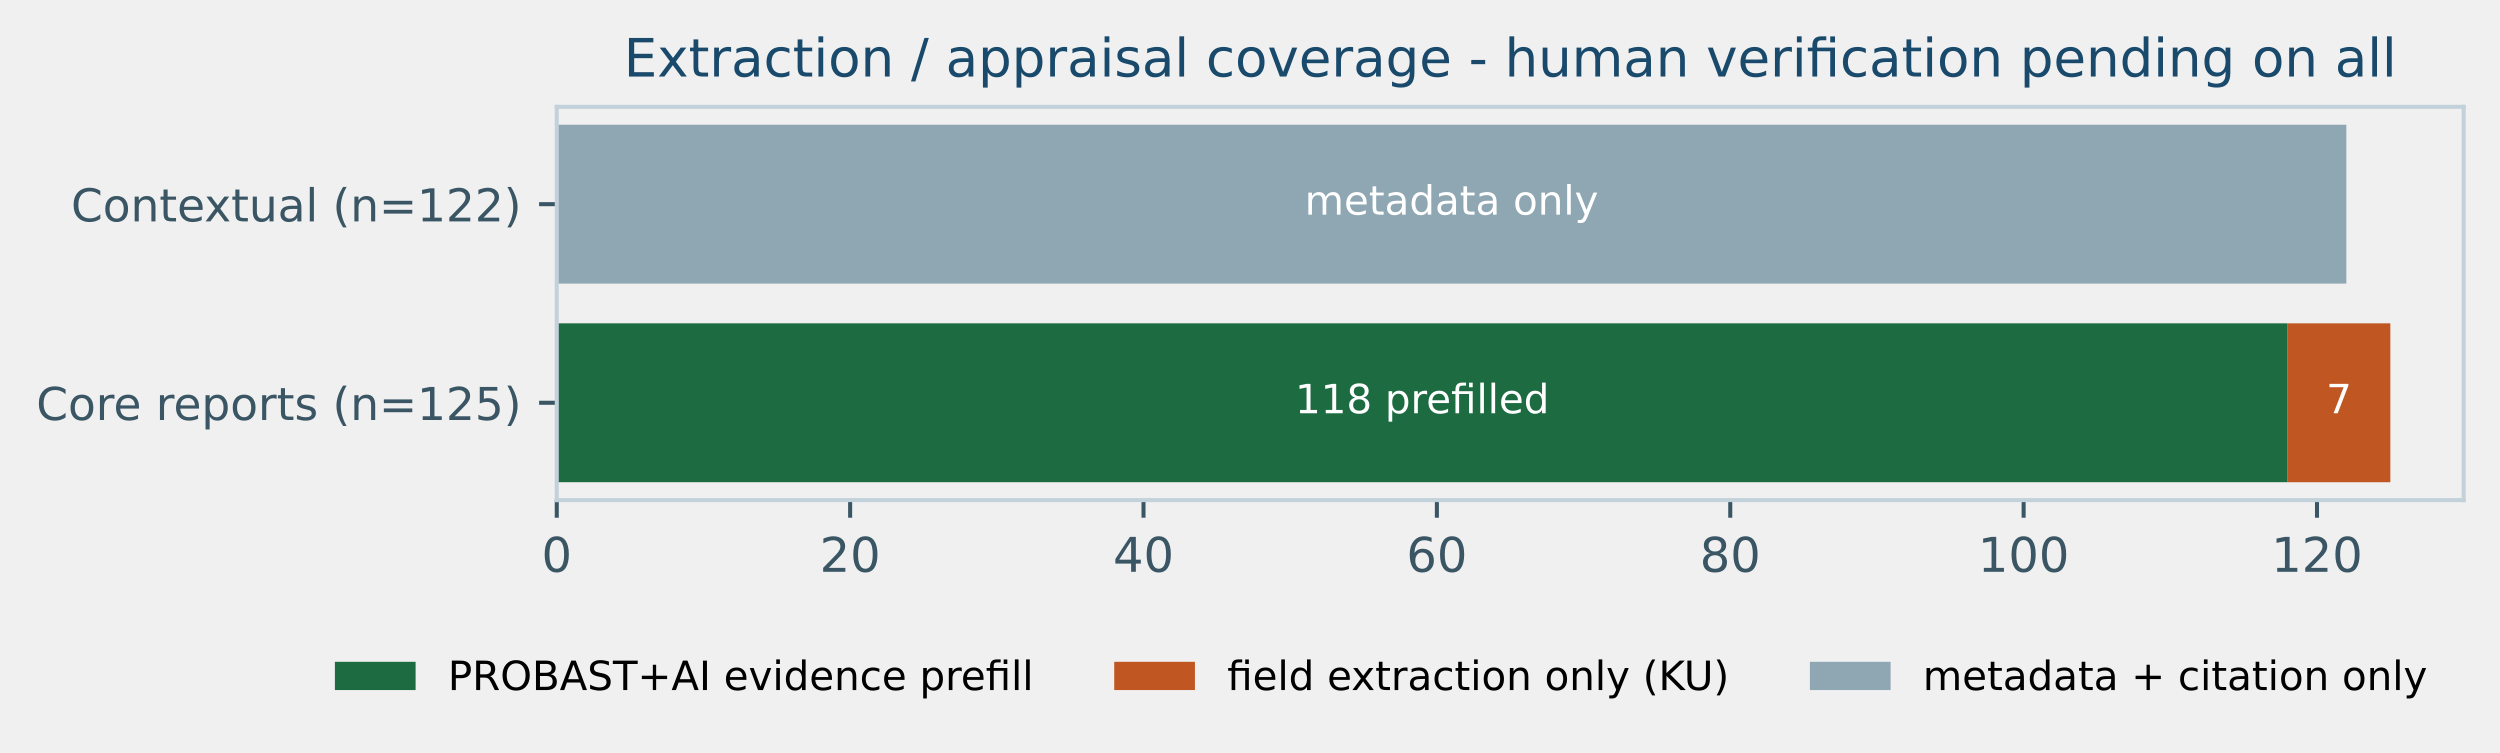
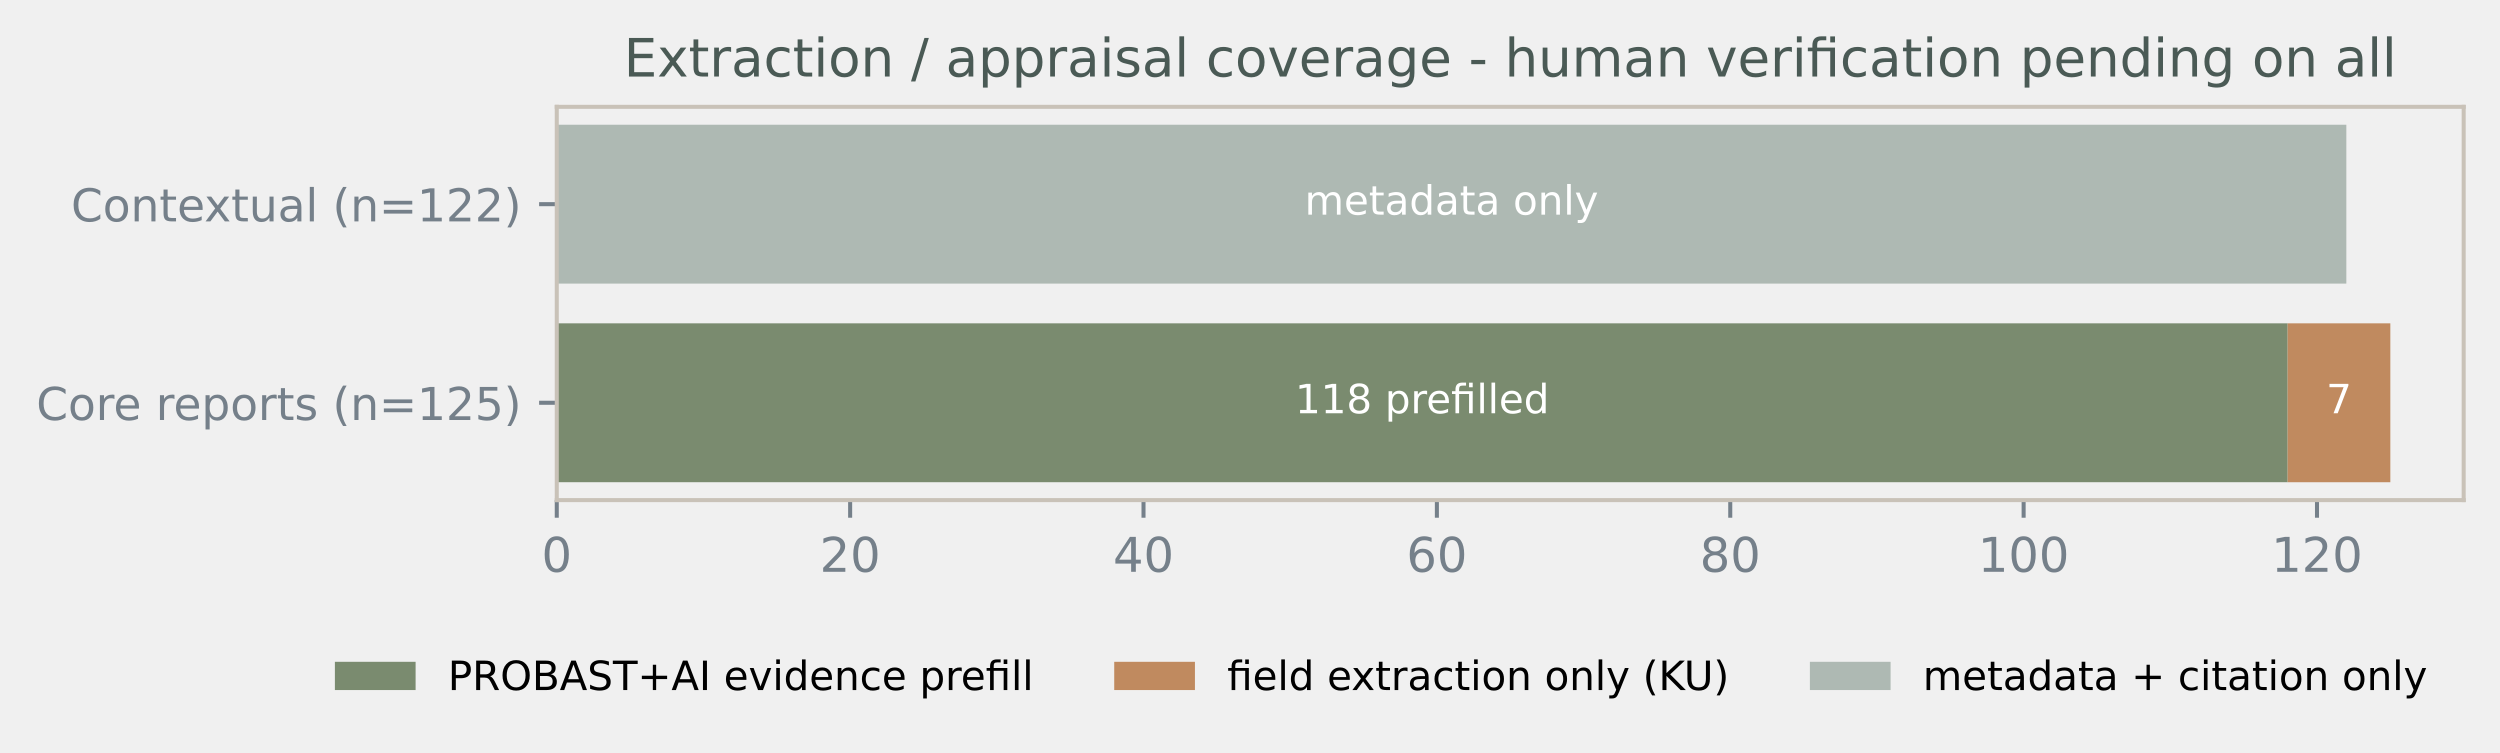
<svg xmlns="http://www.w3.org/2000/svg" xmlns:xlink="http://www.w3.org/1999/xlink" width="495.607pt" height="149.12pt" viewBox="0 0 495.607 149.12" version="1.1">
  <defs>
    <style type="text/css">*{stroke-linejoin: round; stroke-linecap: butt}</style>
  </defs>
  <g id="figure_1">
    <g id="patch_1">
      <path d="M 0 149.12  L 495.607 149.12  L 495.607 0  L 0 0  L 0 149.12  z " style="fill: none" />
    </g>
    <g id="axes_1">
      <g id="patch_2">
        <path d="M 110.375 99.142  L 488.407 99.142  L 488.407 21.178  L 110.375 21.178  L 110.375 99.142  z " style="fill: none" />
      </g>
      <g id="patch_3">
-         <path d="M 110.375 95.598  L 453.512 95.598  L 453.512 64.098  L 110.375 64.098  z " clip-path="url(#p3f01888a9a)" style="fill: #1d6b41" />
+         <path d="M 110.375 95.598  L 453.512 95.598  L 453.512 64.098  L 110.375 64.098  z " clip-path="url(#p8455102228)" style="fill: #7a8b6f" />
      </g>
      <g id="patch_4">
-         <path d="M 453.512 95.598  L 473.867 95.598  L 473.867 64.098  L 453.512 64.098  z " clip-path="url(#p3f01888a9a)" style="fill: #c05621" />
+         <path d="M 453.512 95.598  L 473.867 95.598  L 473.867 64.098  L 453.512 64.098  z " clip-path="url(#p8455102228)" style="fill: #c08a5f" />
      </g>
      <g id="patch_5">
-         <path d="M 110.375 56.222  L 465.144 56.222  L 465.144 24.722  L 110.375 24.722  z " clip-path="url(#p3f01888a9a)" style="fill: #8fa6b3" />
+         <path d="M 110.375 56.222  L 465.144 56.222  L 465.144 24.722  L 110.375 24.722  z " clip-path="url(#p8455102228)" style="fill: #aeb9b3" />
      </g>
      <g id="matplotlib.axis_1">
        <g id="xtick_1">
          <g id="line2d_1">
            <defs>
-               <path id="m78c0537cc0" d="M 0 0  L 0 3.5  " style="stroke: #3a5563; stroke-width: 0.8" />
+               <path id="mcadddfa6a6" d="M 0 0  L 0 3.5  " style="stroke: #75808a; stroke-width: 0.8" />
            </defs>
            <g>
-               <use xlink:href="#m78c0537cc0" x="110.375" y="99.142" style="fill: #3a5563; stroke: #3a5563; stroke-width: 0.8" />
+               <use xlink:href="#mcadddfa6a6" x="110.375" y="99.142" style="fill: #75808a; stroke: #75808a; stroke-width: 0.8" />
            </g>
          </g>
          <g id="text_1">
-             <g style="fill: #3a5563" transform="translate(107.3527 113.3594) scale(0.095 -0.095)">
+             <g style="fill: #75808a" transform="translate(107.3527 113.3594) scale(0.095 -0.095)">
              <defs>
                <path id="DejaVuSans-13" d="M 2034 4250  Q 1547 4250 1301 3770  Q 1056 3291 1056 2328  Q 1056 1369 1301 889  Q 1547 409 2034 409  Q 2525 409 2770 889  Q 3016 1369 3016 2328  Q 3016 3291 2770 3770  Q 2525 4250 2034 4250  z M 2034 4750  Q 2819 4750 3233 4129  Q 3647 3509 3647 2328  Q 3647 1150 3233 529  Q 2819 -91 2034 -91  Q 1250 -91 836 529  Q 422 1150 422 2328  Q 422 3509 836 4129  Q 1250 4750 2034 4750  z " transform="scale(0.015625)" />
              </defs>
              <use xlink:href="#DejaVuSans-13" />
            </g>
          </g>
        </g>
        <g id="xtick_2">
          <g id="line2d_2">
            <g>
-               <use xlink:href="#m78c0537cc0" x="168.534" y="99.142" style="fill: #3a5563; stroke: #3a5563; stroke-width: 0.8" />
+               <use xlink:href="#mcadddfa6a6" x="168.534" y="99.142" style="fill: #75808a; stroke: #75808a; stroke-width: 0.8" />
            </g>
          </g>
          <g id="text_2">
-             <g style="fill: #3a5563" transform="translate(162.4893 113.3594) scale(0.095 -0.095)">
+             <g style="fill: #75808a" transform="translate(162.4893 113.3594) scale(0.095 -0.095)">
              <defs>
                <path id="DejaVuSans-15" d="M 1228 531  L 3431 531  L 3431 0  L 469 0  L 469 531  Q 828 903 1448 1529  Q 2069 2156 2228 2338  Q 2531 2678 2651 2914  Q 2772 3150 2772 3378  Q 2772 3750 2511 3984  Q 2250 4219 1831 4219  Q 1534 4219 1204 4116  Q 875 4013 500 3803  L 500 4441  Q 881 4594 1212 4672  Q 1544 4750 1819 4750  Q 2544 4750 2975 4387  Q 3406 4025 3406 3419  Q 3406 3131 3298 2873  Q 3191 2616 2906 2266  Q 2828 2175 2409 1742  Q 1991 1309 1228 531  z " transform="scale(0.015625)" />
              </defs>
              <use xlink:href="#DejaVuSans-15" />
              <use xlink:href="#DejaVuSans-13" transform="translate(63.625 0)" />
            </g>
          </g>
        </g>
        <g id="xtick_3">
          <g id="line2d_3">
            <g>
-               <use xlink:href="#m78c0537cc0" x="226.692" y="99.142" style="fill: #3a5563; stroke: #3a5563; stroke-width: 0.8" />
+               <use xlink:href="#mcadddfa6a6" x="226.692" y="99.142" style="fill: #75808a; stroke: #75808a; stroke-width: 0.8" />
            </g>
          </g>
          <g id="text_3">
-             <g style="fill: #3a5563" transform="translate(220.6481 113.3594) scale(0.095 -0.095)">
+             <g style="fill: #75808a" transform="translate(220.6481 113.3594) scale(0.095 -0.095)">
              <defs>
                <path id="DejaVuSans-17" d="M 2419 4116  L 825 1625  L 2419 1625  L 2419 4116  z M 2253 4666  L 3047 4666  L 3047 1625  L 3713 1625  L 3713 1100  L 3047 1100  L 3047 0  L 2419 0  L 2419 1100  L 313 1100  L 313 1709  L 2253 4666  z " transform="scale(0.015625)" />
              </defs>
              <use xlink:href="#DejaVuSans-17" />
              <use xlink:href="#DejaVuSans-13" transform="translate(63.625 0)" />
            </g>
          </g>
        </g>
        <g id="xtick_4">
          <g id="line2d_4">
            <g>
-               <use xlink:href="#m78c0537cc0" x="284.851" y="99.142" style="fill: #3a5563; stroke: #3a5563; stroke-width: 0.8" />
+               <use xlink:href="#mcadddfa6a6" x="284.851" y="99.142" style="fill: #75808a; stroke: #75808a; stroke-width: 0.8" />
            </g>
          </g>
          <g id="text_4">
-             <g style="fill: #3a5563" transform="translate(278.8069 113.3594) scale(0.095 -0.095)">
+             <g style="fill: #75808a" transform="translate(278.8069 113.3594) scale(0.095 -0.095)">
              <defs>
                <path id="DejaVuSans-19" d="M 2113 2584  Q 1688 2584 1439 2293  Q 1191 2003 1191 1497  Q 1191 994 1439 701  Q 1688 409 2113 409  Q 2538 409 2786 701  Q 3034 994 3034 1497  Q 3034 2003 2786 2293  Q 2538 2584 2113 2584  z M 3366 4563  L 3366 3988  Q 3128 4100 2886 4159  Q 2644 4219 2406 4219  Q 1781 4219 1451 3797  Q 1122 3375 1075 2522  Q 1259 2794 1537 2939  Q 1816 3084 2150 3084  Q 2853 3084 3261 2657  Q 3669 2231 3669 1497  Q 3669 778 3244 343  Q 2819 -91 2113 -91  Q 1303 -91 875 529  Q 447 1150 447 2328  Q 447 3434 972 4092  Q 1497 4750 2381 4750  Q 2619 4750 2861 4703  Q 3103 4656 3366 4563  z " transform="scale(0.015625)" />
              </defs>
              <use xlink:href="#DejaVuSans-19" />
              <use xlink:href="#DejaVuSans-13" transform="translate(63.625 0)" />
            </g>
          </g>
        </g>
        <g id="xtick_5">
          <g id="line2d_5">
            <g>
-               <use xlink:href="#m78c0537cc0" x="343.01" y="99.142" style="fill: #3a5563; stroke: #3a5563; stroke-width: 0.8" />
+               <use xlink:href="#mcadddfa6a6" x="343.01" y="99.142" style="fill: #75808a; stroke: #75808a; stroke-width: 0.8" />
            </g>
          </g>
          <g id="text_5">
-             <g style="fill: #3a5563" transform="translate(336.9657 113.3594) scale(0.095 -0.095)">
+             <g style="fill: #75808a" transform="translate(336.9657 113.3594) scale(0.095 -0.095)">
              <defs>
                <path id="DejaVuSans-1b" d="M 2034 2216  Q 1584 2216 1326 1975  Q 1069 1734 1069 1313  Q 1069 891 1326 650  Q 1584 409 2034 409  Q 2484 409 2743 651  Q 3003 894 3003 1313  Q 3003 1734 2745 1975  Q 2488 2216 2034 2216  z M 1403 2484  Q 997 2584 770 2862  Q 544 3141 544 3541  Q 544 4100 942 4425  Q 1341 4750 2034 4750  Q 2731 4750 3128 4425  Q 3525 4100 3525 3541  Q 3525 3141 3298 2862  Q 3072 2584 2669 2484  Q 3125 2378 3379 2068  Q 3634 1759 3634 1313  Q 3634 634 3220 271  Q 2806 -91 2034 -91  Q 1263 -91 848 271  Q 434 634 434 1313  Q 434 1759 690 2068  Q 947 2378 1403 2484  z M 1172 3481  Q 1172 3119 1398 2916  Q 1625 2713 2034 2713  Q 2441 2713 2670 2916  Q 2900 3119 2900 3481  Q 2900 3844 2670 4047  Q 2441 4250 2034 4250  Q 1625 4250 1398 4047  Q 1172 3844 1172 3481  z " transform="scale(0.015625)" />
              </defs>
              <use xlink:href="#DejaVuSans-1b" />
              <use xlink:href="#DejaVuSans-13" transform="translate(63.625 0)" />
            </g>
          </g>
        </g>
        <g id="xtick_6">
          <g id="line2d_6">
            <g>
-               <use xlink:href="#m78c0537cc0" x="401.169" y="99.142" style="fill: #3a5563; stroke: #3a5563; stroke-width: 0.8" />
+               <use xlink:href="#mcadddfa6a6" x="401.169" y="99.142" style="fill: #75808a; stroke: #75808a; stroke-width: 0.8" />
            </g>
          </g>
          <g id="text_6">
-             <g style="fill: #3a5563" transform="translate(392.1023 113.3594) scale(0.095 -0.095)">
+             <g style="fill: #75808a" transform="translate(392.1023 113.3594) scale(0.095 -0.095)">
              <defs>
                <path id="DejaVuSans-14" d="M 794 531  L 1825 531  L 1825 4091  L 703 3866  L 703 4441  L 1819 4666  L 2450 4666  L 2450 531  L 3481 531  L 3481 0  L 794 0  L 794 531  z " transform="scale(0.015625)" />
              </defs>
              <use xlink:href="#DejaVuSans-14" />
              <use xlink:href="#DejaVuSans-13" transform="translate(63.625 0)" />
              <use xlink:href="#DejaVuSans-13" transform="translate(127.25 0)" />
            </g>
          </g>
        </g>
        <g id="xtick_7">
          <g id="line2d_7">
            <g>
-               <use xlink:href="#m78c0537cc0" x="459.328" y="99.142" style="fill: #3a5563; stroke: #3a5563; stroke-width: 0.8" />
+               <use xlink:href="#mcadddfa6a6" x="459.328" y="99.142" style="fill: #75808a; stroke: #75808a; stroke-width: 0.8" />
            </g>
          </g>
          <g id="text_7">
-             <g style="fill: #3a5563" transform="translate(450.2611 113.3594) scale(0.095 -0.095)">
+             <g style="fill: #75808a" transform="translate(450.2611 113.3594) scale(0.095 -0.095)">
              <use xlink:href="#DejaVuSans-14" />
              <use xlink:href="#DejaVuSans-15" transform="translate(63.625 0)" />
              <use xlink:href="#DejaVuSans-13" transform="translate(127.25 0)" />
            </g>
          </g>
        </g>
      </g>
      <g id="matplotlib.axis_2">
        <g id="ytick_1">
          <g id="line2d_8">
            <defs>
-               <path id="mb03d5b062a" d="M 0 0  L -3.5 0  " style="stroke: #3a5563; stroke-width: 0.8" />
+               <path id="mad868198b8" d="M 0 0  L -3.5 0  " style="stroke: #75808a; stroke-width: 0.8" />
            </defs>
            <g>
-               <use xlink:href="#mb03d5b062a" x="110.375" y="79.848" style="fill: #3a5563; stroke: #3a5563; stroke-width: 0.8" />
+               <use xlink:href="#mad868198b8" x="110.375" y="79.848" style="fill: #75808a; stroke: #75808a; stroke-width: 0.8" />
            </g>
          </g>
          <g id="text_8">
-             <g style="fill: #3a5563" transform="translate(7.2 83.26663) scale(0.09 -0.09)">
+             <g style="fill: #75808a" transform="translate(7.2 83.26663) scale(0.09 -0.09)">
              <defs>
                <path id="DejaVuSans-26" d="M 4122 4306  L 4122 3641  Q 3803 3938 3442 4084  Q 3081 4231 2675 4231  Q 1875 4231 1450 3742  Q 1025 3253 1025 2328  Q 1025 1406 1450 917  Q 1875 428 2675 428  Q 3081 428 3442 575  Q 3803 722 4122 1019  L 4122 359  Q 3791 134 3420 21  Q 3050 -91 2638 -91  Q 1578 -91 968 557  Q 359 1206 359 2328  Q 359 3453 968 4101  Q 1578 4750 2638 4750  Q 3056 4750 3426 4639  Q 3797 4528 4122 4306  z " transform="scale(0.015625)" />
                <path id="DejaVuSans-52" d="M 1959 3097  Q 1497 3097 1228 2736  Q 959 2375 959 1747  Q 959 1119 1226 758  Q 1494 397 1959 397  Q 2419 397 2687 759  Q 2956 1122 2956 1747  Q 2956 2369 2687 2733  Q 2419 3097 1959 3097  z M 1959 3584  Q 2709 3584 3137 3096  Q 3566 2609 3566 1747  Q 3566 888 3137 398  Q 2709 -91 1959 -91  Q 1206 -91 779 398  Q 353 888 353 1747  Q 353 2609 779 3096  Q 1206 3584 1959 3584  z " transform="scale(0.015625)" />
                <path id="DejaVuSans-55" d="M 2631 2963  Q 2534 3019 2420 3045  Q 2306 3072 2169 3072  Q 1681 3072 1420 2755  Q 1159 2438 1159 1844  L 1159 0  L 581 0  L 581 3500  L 1159 3500  L 1159 2956  Q 1341 3275 1631 3429  Q 1922 3584 2338 3584  Q 2397 3584 2469 3576  Q 2541 3569 2628 3553  L 2631 2963  z " transform="scale(0.015625)" />
                <path id="DejaVuSans-48" d="M 3597 1894  L 3597 1613  L 953 1613  Q 991 1019 1311 708  Q 1631 397 2203 397  Q 2534 397 2845 478  Q 3156 559 3463 722  L 3463 178  Q 3153 47 2828 -22  Q 2503 -91 2169 -91  Q 1331 -91 842 396  Q 353 884 353 1716  Q 353 2575 817 3079  Q 1281 3584 2069 3584  Q 2775 3584 3186 3129  Q 3597 2675 3597 1894  z M 3022 2063  Q 3016 2534 2758 2815  Q 2500 3097 2075 3097  Q 1594 3097 1305 2825  Q 1016 2553 972 2059  L 3022 2063  z " transform="scale(0.015625)" />
                <path id="DejaVuSans-3" transform="scale(0.015625)" />
                <path id="DejaVuSans-53" d="M 1159 525  L 1159 -1331  L 581 -1331  L 581 3500  L 1159 3500  L 1159 2969  Q 1341 3281 1617 3432  Q 1894 3584 2278 3584  Q 2916 3584 3314 3078  Q 3713 2572 3713 1747  Q 3713 922 3314 415  Q 2916 -91 2278 -91  Q 1894 -91 1617 61  Q 1341 213 1159 525  z M 3116 1747  Q 3116 2381 2855 2742  Q 2594 3103 2138 3103  Q 1681 3103 1420 2742  Q 1159 2381 1159 1747  Q 1159 1113 1420 752  Q 1681 391 2138 391  Q 2594 391 2855 752  Q 3116 1113 3116 1747  z " transform="scale(0.015625)" />
                <path id="DejaVuSans-57" d="M 1172 4494  L 1172 3500  L 2356 3500  L 2356 3053  L 1172 3053  L 1172 1153  Q 1172 725 1289 603  Q 1406 481 1766 481  L 2356 481  L 2356 0  L 1766 0  Q 1100 0 847 248  Q 594 497 594 1153  L 594 3053  L 172 3053  L 172 3500  L 594 3500  L 594 4494  L 1172 4494  z " transform="scale(0.015625)" />
                <path id="DejaVuSans-56" d="M 2834 3397  L 2834 2853  Q 2591 2978 2328 3040  Q 2066 3103 1784 3103  Q 1356 3103 1142 2972  Q 928 2841 928 2578  Q 928 2378 1081 2264  Q 1234 2150 1697 2047  L 1894 2003  Q 2506 1872 2764 1633  Q 3022 1394 3022 966  Q 3022 478 2636 193  Q 2250 -91 1575 -91  Q 1294 -91 989 -36  Q 684 19 347 128  L 347 722  Q 666 556 975 473  Q 1284 391 1588 391  Q 1994 391 2212 530  Q 2431 669 2431 922  Q 2431 1156 2273 1281  Q 2116 1406 1581 1522  L 1381 1569  Q 847 1681 609 1914  Q 372 2147 372 2553  Q 372 3047 722 3315  Q 1072 3584 1716 3584  Q 2034 3584 2315 3537  Q 2597 3491 2834 3397  z " transform="scale(0.015625)" />
                <path id="DejaVuSans-b" d="M 1984 4856  Q 1566 4138 1362 3434  Q 1159 2731 1159 2009  Q 1159 1288 1364 580  Q 1569 -128 1984 -844  L 1484 -844  Q 1016 -109 783 600  Q 550 1309 550 2009  Q 550 2706 781 3412  Q 1013 4119 1484 4856  L 1984 4856  z " transform="scale(0.015625)" />
                <path id="DejaVuSans-51" d="M 3513 2113  L 3513 0  L 2938 0  L 2938 2094  Q 2938 2591 2744 2837  Q 2550 3084 2163 3084  Q 1697 3084 1428 2787  Q 1159 2491 1159 1978  L 1159 0  L 581 0  L 581 3500  L 1159 3500  L 1159 2956  Q 1366 3272 1645 3428  Q 1925 3584 2291 3584  Q 2894 3584 3203 3211  Q 3513 2838 3513 2113  z " transform="scale(0.015625)" />
                <path id="DejaVuSans-20" d="M 678 2906  L 4684 2906  L 4684 2381  L 678 2381  L 678 2906  z M 678 1631  L 4684 1631  L 4684 1100  L 678 1100  L 678 1631  z " transform="scale(0.015625)" />
                <path id="DejaVuSans-18" d="M 691 4666  L 3169 4666  L 3169 4134  L 1269 4134  L 1269 2991  Q 1406 3038 1543 3061  Q 1681 3084 1819 3084  Q 2600 3084 3056 2656  Q 3513 2228 3513 1497  Q 3513 744 3044 326  Q 2575 -91 1722 -91  Q 1428 -91 1123 -41  Q 819 9 494 109  L 494 744  Q 775 591 1075 516  Q 1375 441 1709 441  Q 2250 441 2565 725  Q 2881 1009 2881 1497  Q 2881 1984 2565 2268  Q 2250 2553 1709 2553  Q 1456 2553 1204 2497  Q 953 2441 691 2322  L 691 4666  z " transform="scale(0.015625)" />
                <path id="DejaVuSans-c" d="M 513 4856  L 1013 4856  Q 1481 4119 1714 3412  Q 1947 2706 1947 2009  Q 1947 1309 1714 600  Q 1481 -109 1013 -844  L 513 -844  Q 928 -128 1133 580  Q 1338 1288 1338 2009  Q 1338 2731 1133 3434  Q 928 4138 513 4856  z " transform="scale(0.015625)" />
              </defs>
              <use xlink:href="#DejaVuSans-26" />
              <use xlink:href="#DejaVuSans-52" transform="translate(69.82812 0)" />
              <use xlink:href="#DejaVuSans-55" transform="translate(131.0156 0)" />
              <use xlink:href="#DejaVuSans-48" transform="translate(169.9219 0)" />
              <use xlink:href="#DejaVuSans-3" transform="translate(231.4531 0)" />
              <use xlink:href="#DejaVuSans-55" transform="translate(263.2344 0)" />
              <use xlink:href="#DejaVuSans-48" transform="translate(302.1406 0)" />
              <use xlink:href="#DejaVuSans-53" transform="translate(363.6719 0)" />
              <use xlink:href="#DejaVuSans-52" transform="translate(427.1562 0)" />
              <use xlink:href="#DejaVuSans-55" transform="translate(488.3438 0)" />
              <use xlink:href="#DejaVuSans-57" transform="translate(529.4531 0)" />
              <use xlink:href="#DejaVuSans-56" transform="translate(568.6562 0)" />
              <use xlink:href="#DejaVuSans-3" transform="translate(620.75 0)" />
              <use xlink:href="#DejaVuSans-b" transform="translate(652.5312 0)" />
              <use xlink:href="#DejaVuSans-51" transform="translate(691.5469 0)" />
              <use xlink:href="#DejaVuSans-20" transform="translate(754.9219 0)" />
              <use xlink:href="#DejaVuSans-14" transform="translate(838.7188 0)" />
              <use xlink:href="#DejaVuSans-15" transform="translate(902.3438 0)" />
              <use xlink:href="#DejaVuSans-18" transform="translate(965.9688 0)" />
              <use xlink:href="#DejaVuSans-c" transform="translate(1029.594 0)" />
            </g>
          </g>
        </g>
        <g id="ytick_2">
          <g id="line2d_9">
            <g>
-               <use xlink:href="#mb03d5b062a" x="110.375" y="40.472" style="fill: #3a5563; stroke: #3a5563; stroke-width: 0.8" />
+               <use xlink:href="#mad868198b8" x="110.375" y="40.472" style="fill: #75808a; stroke: #75808a; stroke-width: 0.8" />
            </g>
          </g>
          <g id="text_9">
-             <g style="fill: #3a5563" transform="translate(14.08922 43.8916) scale(0.09 -0.09)">
+             <g style="fill: #75808a" transform="translate(14.08922 43.8916) scale(0.09 -0.09)">
              <defs>
                <path id="DejaVuSans-5b" d="M 3513 3500  L 2247 1797  L 3578 0  L 2900 0  L 1881 1375  L 863 0  L 184 0  L 1544 1831  L 300 3500  L 978 3500  L 1906 2253  L 2834 3500  L 3513 3500  z " transform="scale(0.015625)" />
                <path id="DejaVuSans-58" d="M 544 1381  L 544 3500  L 1119 3500  L 1119 1403  Q 1119 906 1312 657  Q 1506 409 1894 409  Q 2359 409 2629 706  Q 2900 1003 2900 1516  L 2900 3500  L 3475 3500  L 3475 0  L 2900 0  L 2900 538  Q 2691 219 2414 64  Q 2138 -91 1772 -91  Q 1169 -91 856 284  Q 544 659 544 1381  z M 1991 3584  L 1991 3584  z " transform="scale(0.015625)" />
                <path id="DejaVuSans-44" d="M 2194 1759  Q 1497 1759 1228 1600  Q 959 1441 959 1056  Q 959 750 1161 570  Q 1363 391 1709 391  Q 2188 391 2477 730  Q 2766 1069 2766 1631  L 2766 1759  L 2194 1759  z M 3341 1997  L 3341 0  L 2766 0  L 2766 531  Q 2569 213 2275 61  Q 1981 -91 1556 -91  Q 1019 -91 701 211  Q 384 513 384 1019  Q 384 1609 779 1909  Q 1175 2209 1959 2209  L 2766 2209  L 2766 2266  Q 2766 2663 2505 2880  Q 2244 3097 1772 3097  Q 1472 3097 1187 3025  Q 903 2953 641 2809  L 641 3341  Q 956 3463 1253 3523  Q 1550 3584 1831 3584  Q 2591 3584 2966 3190  Q 3341 2797 3341 1997  z " transform="scale(0.015625)" />
                <path id="DejaVuSans-4f" d="M 603 4863  L 1178 4863  L 1178 0  L 603 0  L 603 4863  z " transform="scale(0.015625)" />
              </defs>
              <use xlink:href="#DejaVuSans-26" />
              <use xlink:href="#DejaVuSans-52" transform="translate(69.82812 0)" />
              <use xlink:href="#DejaVuSans-51" transform="translate(131.0156 0)" />
              <use xlink:href="#DejaVuSans-57" transform="translate(194.3906 0)" />
              <use xlink:href="#DejaVuSans-48" transform="translate(233.5938 0)" />
              <use xlink:href="#DejaVuSans-5b" transform="translate(293.375 0)" />
              <use xlink:href="#DejaVuSans-57" transform="translate(352.5625 0)" />
              <use xlink:href="#DejaVuSans-58" transform="translate(391.7656 0)" />
              <use xlink:href="#DejaVuSans-44" transform="translate(455.1406 0)" />
              <use xlink:href="#DejaVuSans-4f" transform="translate(516.4219 0)" />
              <use xlink:href="#DejaVuSans-3" transform="translate(544.2031 0)" />
              <use xlink:href="#DejaVuSans-b" transform="translate(575.9844 0)" />
              <use xlink:href="#DejaVuSans-51" transform="translate(615 0)" />
              <use xlink:href="#DejaVuSans-20" transform="translate(678.375 0)" />
              <use xlink:href="#DejaVuSans-14" transform="translate(762.1719 0)" />
              <use xlink:href="#DejaVuSans-15" transform="translate(825.7969 0)" />
              <use xlink:href="#DejaVuSans-15" transform="translate(889.4219 0)" />
              <use xlink:href="#DejaVuSans-c" transform="translate(953.0469 0)" />
            </g>
          </g>
        </g>
      </g>
      <g id="patch_6">
-         <path d="M 110.375 99.142  L 110.375 21.178  " style="fill: none; stroke: #c3d1da; stroke-width: 0.8; stroke-linejoin: miter; stroke-linecap: square" />
+         <path d="M 110.375 99.142  L 110.375 21.178  " style="fill: none; stroke: #c9c2b8; stroke-width: 0.8; stroke-linejoin: miter; stroke-linecap: square" />
      </g>
      <g id="patch_7">
-         <path d="M 488.407 99.142  L 488.407 21.178  " style="fill: none; stroke: #c3d1da; stroke-width: 0.8; stroke-linejoin: miter; stroke-linecap: square" />
+         <path d="M 488.407 99.142  L 488.407 21.178  " style="fill: none; stroke: #c9c2b8; stroke-width: 0.8; stroke-linejoin: miter; stroke-linecap: square" />
      </g>
      <g id="patch_8">
-         <path d="M 110.375 99.142  L 488.407 99.142  " style="fill: none; stroke: #c3d1da; stroke-width: 0.8; stroke-linejoin: miter; stroke-linecap: square" />
+         <path d="M 110.375 99.142  L 488.407 99.142  " style="fill: none; stroke: #c9c2b8; stroke-width: 0.8; stroke-linejoin: miter; stroke-linecap: square" />
      </g>
      <g id="patch_9">
-         <path d="M 110.375 21.178  L 488.407 21.178  " style="fill: none; stroke: #c3d1da; stroke-width: 0.8; stroke-linejoin: miter; stroke-linecap: square" />
+         <path d="M 110.375 21.178  L 488.407 21.178  " style="fill: none; stroke: #c9c2b8; stroke-width: 0.8; stroke-linejoin: miter; stroke-linecap: square" />
      </g>
      <g id="text_10">
        <g style="fill: #ffffff" transform="translate(256.7377 81.92612) scale(0.08 -0.08)">
          <defs>
            <path id="DejaVuSans-13af" d="M 3431 3500  L 3431 0  L 2853 0  L 2853 3053  L 1275 3053  L 1275 0  L 697 0  L 697 3053  L 147 3053  L 147 3500  L 697 3500  L 697 3744  Q 697 4316 967 4589  Q 1238 4863 1797 4863  L 2375 4863  L 2375 4384  L 1825 4384  Q 1516 4384 1395 4259  Q 1275 4134 1275 3809  L 1275 3500  L 3431 3500  z M 2853 4856  L 3431 4856  L 3431 4128  L 2853 4128  L 2853 4856  z " transform="scale(0.015625)" />
            <path id="DejaVuSans-47" d="M 2906 2969  L 2906 4863  L 3481 4863  L 3481 0  L 2906 0  L 2906 525  Q 2725 213 2448 61  Q 2172 -91 1784 -91  Q 1150 -91 751 415  Q 353 922 353 1747  Q 353 2572 751 3078  Q 1150 3584 1784 3584  Q 2172 3584 2448 3432  Q 2725 3281 2906 2969  z M 947 1747  Q 947 1113 1208 752  Q 1469 391 1925 391  Q 2381 391 2643 752  Q 2906 1113 2906 1747  Q 2906 2381 2643 2742  Q 2381 3103 1925 3103  Q 1469 3103 1208 2742  Q 947 2381 947 1747  z " transform="scale(0.015625)" />
          </defs>
          <use xlink:href="#DejaVuSans-14" />
          <use xlink:href="#DejaVuSans-14" transform="translate(63.625 0)" />
          <use xlink:href="#DejaVuSans-1b" transform="translate(127.25 0)" />
          <use xlink:href="#DejaVuSans-3" transform="translate(190.875 0)" />
          <use xlink:href="#DejaVuSans-53" transform="translate(222.6562 0)" />
          <use xlink:href="#DejaVuSans-55" transform="translate(286.1406 0)" />
          <use xlink:href="#DejaVuSans-48" transform="translate(325.0469 0)" />
          <use xlink:href="#DejaVuSans-13af" transform="translate(386.5781 0)" />
          <use xlink:href="#DejaVuSans-4f" transform="translate(449.5625 0)" />
          <use xlink:href="#DejaVuSans-4f" transform="translate(477.3438 0)" />
          <use xlink:href="#DejaVuSans-48" transform="translate(505.125 0)" />
          <use xlink:href="#DejaVuSans-47" transform="translate(566.6562 0)" />
        </g>
      </g>
      <g id="text_11">
        <g style="fill: #ffffff" transform="translate(461.1446 81.92581) scale(0.08 -0.08)">
          <defs>
            <path id="DejaVuSans-1a" d="M 525 4666  L 3525 4666  L 3525 4397  L 1831 0  L 1172 0  L 2766 4134  L 525 4134  L 525 4666  z " transform="scale(0.015625)" />
          </defs>
          <use xlink:href="#DejaVuSans-1a" />
        </g>
      </g>
      <g id="text_12">
        <g style="fill: #ffffff" transform="translate(258.6398 42.55074) scale(0.08 -0.08)">
          <defs>
            <path id="DejaVuSans-50" d="M 3328 2828  Q 3544 3216 3844 3400  Q 4144 3584 4550 3584  Q 5097 3584 5394 3201  Q 5691 2819 5691 2113  L 5691 0  L 5113 0  L 5113 2094  Q 5113 2597 4934 2840  Q 4756 3084 4391 3084  Q 3944 3084 3684 2787  Q 3425 2491 3425 1978  L 3425 0  L 2847 0  L 2847 2094  Q 2847 2600 2669 2842  Q 2491 3084 2119 3084  Q 1678 3084 1418 2786  Q 1159 2488 1159 1978  L 1159 0  L 581 0  L 581 3500  L 1159 3500  L 1159 2956  Q 1356 3278 1631 3431  Q 1906 3584 2284 3584  Q 2666 3584 2933 3390  Q 3200 3197 3328 2828  z " transform="scale(0.015625)" />
            <path id="DejaVuSans-5c" d="M 2059 -325  Q 1816 -950 1584 -1140  Q 1353 -1331 966 -1331  L 506 -1331  L 506 -850  L 844 -850  Q 1081 -850 1212 -737  Q 1344 -625 1503 -206  L 1606 56  L 191 3500  L 800 3500  L 1894 763  L 2988 3500  L 3597 3500  L 2059 -325  z " transform="scale(0.015625)" />
          </defs>
          <use xlink:href="#DejaVuSans-50" />
          <use xlink:href="#DejaVuSans-48" transform="translate(97.40625 0)" />
          <use xlink:href="#DejaVuSans-57" transform="translate(158.9375 0)" />
          <use xlink:href="#DejaVuSans-44" transform="translate(198.1406 0)" />
          <use xlink:href="#DejaVuSans-47" transform="translate(259.4219 0)" />
          <use xlink:href="#DejaVuSans-44" transform="translate(322.9062 0)" />
          <use xlink:href="#DejaVuSans-57" transform="translate(384.1875 0)" />
          <use xlink:href="#DejaVuSans-44" transform="translate(423.3906 0)" />
          <use xlink:href="#DejaVuSans-3" transform="translate(484.6719 0)" />
          <use xlink:href="#DejaVuSans-52" transform="translate(516.4531 0)" />
          <use xlink:href="#DejaVuSans-51" transform="translate(577.6406 0)" />
          <use xlink:href="#DejaVuSans-4f" transform="translate(641.0156 0)" />
          <use xlink:href="#DejaVuSans-5c" transform="translate(668.7969 0)" />
        </g>
      </g>
      <g id="text_13">
-         <g style="fill: #1a4a6b" transform="translate(123.6571 15.17836) scale(0.105 -0.105)">
+         <g style="fill: #4a5a55" transform="translate(123.6571 15.17836) scale(0.105 -0.105)">
          <defs>
            <path id="DejaVuSans-28" d="M 628 4666  L 3578 4666  L 3578 4134  L 1259 4134  L 1259 2753  L 3481 2753  L 3481 2222  L 1259 2222  L 1259 531  L 3634 531  L 3634 0  L 628 0  L 628 4666  z " transform="scale(0.015625)" />
            <path id="DejaVuSans-46" d="M 3122 3366  L 3122 2828  Q 2878 2963 2633 3030  Q 2388 3097 2138 3097  Q 1578 3097 1268 2742  Q 959 2388 959 1747  Q 959 1106 1268 751  Q 1578 397 2138 397  Q 2388 397 2633 464  Q 2878 531 3122 666  L 3122 134  Q 2881 22 2623 -34  Q 2366 -91 2075 -91  Q 1284 -91 818 406  Q 353 903 353 1747  Q 353 2603 823 3093  Q 1294 3584 2113 3584  Q 2378 3584 2631 3529  Q 2884 3475 3122 3366  z " transform="scale(0.015625)" />
            <path id="DejaVuSans-4c" d="M 603 3500  L 1178 3500  L 1178 0  L 603 0  L 603 3500  z M 603 4863  L 1178 4863  L 1178 4134  L 603 4134  L 603 4863  z " transform="scale(0.015625)" />
            <path id="DejaVuSans-12" d="M 1625 4666  L 2156 4666  L 531 -594  L 0 -594  L 1625 4666  z " transform="scale(0.015625)" />
            <path id="DejaVuSans-59" d="M 191 3500  L 800 3500  L 1894 563  L 2988 3500  L 3597 3500  L 2284 0  L 1503 0  L 191 3500  z " transform="scale(0.015625)" />
            <path id="DejaVuSans-4a" d="M 2906 1791  Q 2906 2416 2648 2759  Q 2391 3103 1925 3103  Q 1463 3103 1205 2759  Q 947 2416 947 1791  Q 947 1169 1205 825  Q 1463 481 1925 481  Q 2391 481 2648 825  Q 2906 1169 2906 1791  z M 3481 434  Q 3481 -459 3084 -895  Q 2688 -1331 1869 -1331  Q 1566 -1331 1297 -1286  Q 1028 -1241 775 -1147  L 775 -588  Q 1028 -725 1275 -790  Q 1522 -856 1778 -856  Q 2344 -856 2625 -561  Q 2906 -266 2906 331  L 2906 616  Q 2728 306 2450 153  Q 2172 0 1784 0  Q 1141 0 747 490  Q 353 981 353 1791  Q 353 2603 747 3093  Q 1141 3584 1784 3584  Q 2172 3584 2450 3431  Q 2728 3278 2906 2969  L 2906 3500  L 3481 3500  L 3481 434  z " transform="scale(0.015625)" />
            <path id="DejaVuSans-10" d="M 313 2009  L 1997 2009  L 1997 1497  L 313 1497  L 313 2009  z " transform="scale(0.015625)" />
            <path id="DejaVuSans-4b" d="M 3513 2113  L 3513 0  L 2938 0  L 2938 2094  Q 2938 2591 2744 2837  Q 2550 3084 2163 3084  Q 1697 3084 1428 2787  Q 1159 2491 1159 1978  L 1159 0  L 581 0  L 581 4863  L 1159 4863  L 1159 2956  Q 1366 3272 1645 3428  Q 1925 3584 2291 3584  Q 2894 3584 3203 3211  Q 3513 2838 3513 2113  z " transform="scale(0.015625)" />
          </defs>
          <use xlink:href="#DejaVuSans-28" />
          <use xlink:href="#DejaVuSans-5b" transform="translate(63.1875 0)" />
          <use xlink:href="#DejaVuSans-57" transform="translate(122.375 0)" />
          <use xlink:href="#DejaVuSans-55" transform="translate(161.5781 0)" />
          <use xlink:href="#DejaVuSans-44" transform="translate(202.6875 0)" />
          <use xlink:href="#DejaVuSans-46" transform="translate(263.9688 0)" />
          <use xlink:href="#DejaVuSans-57" transform="translate(318.9531 0)" />
          <use xlink:href="#DejaVuSans-4c" transform="translate(358.1562 0)" />
          <use xlink:href="#DejaVuSans-52" transform="translate(385.9375 0)" />
          <use xlink:href="#DejaVuSans-51" transform="translate(447.125 0)" />
          <use xlink:href="#DejaVuSans-3" transform="translate(510.5 0)" />
          <use xlink:href="#DejaVuSans-12" transform="translate(542.2812 0)" />
          <use xlink:href="#DejaVuSans-3" transform="translate(575.9688 0)" />
          <use xlink:href="#DejaVuSans-44" transform="translate(607.75 0)" />
          <use xlink:href="#DejaVuSans-53" transform="translate(669.0312 0)" />
          <use xlink:href="#DejaVuSans-53" transform="translate(732.5156 0)" />
          <use xlink:href="#DejaVuSans-55" transform="translate(796 0)" />
          <use xlink:href="#DejaVuSans-44" transform="translate(837.1094 0)" />
          <use xlink:href="#DejaVuSans-4c" transform="translate(898.3906 0)" />
          <use xlink:href="#DejaVuSans-56" transform="translate(926.1719 0)" />
          <use xlink:href="#DejaVuSans-44" transform="translate(978.2656 0)" />
          <use xlink:href="#DejaVuSans-4f" transform="translate(1039.547 0)" />
          <use xlink:href="#DejaVuSans-3" transform="translate(1067.328 0)" />
          <use xlink:href="#DejaVuSans-46" transform="translate(1099.109 0)" />
          <use xlink:href="#DejaVuSans-52" transform="translate(1154.094 0)" />
          <use xlink:href="#DejaVuSans-59" transform="translate(1215.281 0)" />
          <use xlink:href="#DejaVuSans-48" transform="translate(1274.469 0)" />
          <use xlink:href="#DejaVuSans-55" transform="translate(1336 0)" />
          <use xlink:href="#DejaVuSans-44" transform="translate(1377.109 0)" />
          <use xlink:href="#DejaVuSans-4a" transform="translate(1438.391 0)" />
          <use xlink:href="#DejaVuSans-48" transform="translate(1501.875 0)" />
          <use xlink:href="#DejaVuSans-3" transform="translate(1563.406 0)" />
          <use xlink:href="#DejaVuSans-10" transform="translate(1595.188 0)" />
          <use xlink:href="#DejaVuSans-3" transform="translate(1631.266 0)" />
          <use xlink:href="#DejaVuSans-4b" transform="translate(1663.047 0)" />
          <use xlink:href="#DejaVuSans-58" transform="translate(1726.422 0)" />
          <use xlink:href="#DejaVuSans-50" transform="translate(1789.797 0)" />
          <use xlink:href="#DejaVuSans-44" transform="translate(1887.203 0)" />
          <use xlink:href="#DejaVuSans-51" transform="translate(1948.484 0)" />
          <use xlink:href="#DejaVuSans-3" transform="translate(2011.859 0)" />
          <use xlink:href="#DejaVuSans-59" transform="translate(2043.641 0)" />
          <use xlink:href="#DejaVuSans-48" transform="translate(2102.828 0)" />
          <use xlink:href="#DejaVuSans-55" transform="translate(2164.359 0)" />
          <use xlink:href="#DejaVuSans-4c" transform="translate(2205.469 0)" />
          <use xlink:href="#DejaVuSans-13af" transform="translate(2233.25 0)" />
          <use xlink:href="#DejaVuSans-46" transform="translate(2296.234 0)" />
          <use xlink:href="#DejaVuSans-44" transform="translate(2351.219 0)" />
          <use xlink:href="#DejaVuSans-57" transform="translate(2412.5 0)" />
          <use xlink:href="#DejaVuSans-4c" transform="translate(2451.703 0)" />
          <use xlink:href="#DejaVuSans-52" transform="translate(2479.484 0)" />
          <use xlink:href="#DejaVuSans-51" transform="translate(2540.672 0)" />
          <use xlink:href="#DejaVuSans-3" transform="translate(2604.047 0)" />
          <use xlink:href="#DejaVuSans-53" transform="translate(2635.828 0)" />
          <use xlink:href="#DejaVuSans-48" transform="translate(2699.312 0)" />
          <use xlink:href="#DejaVuSans-51" transform="translate(2760.844 0)" />
          <use xlink:href="#DejaVuSans-47" transform="translate(2824.219 0)" />
          <use xlink:href="#DejaVuSans-4c" transform="translate(2887.703 0)" />
          <use xlink:href="#DejaVuSans-51" transform="translate(2915.484 0)" />
          <use xlink:href="#DejaVuSans-4a" transform="translate(2978.859 0)" />
          <use xlink:href="#DejaVuSans-3" transform="translate(3042.344 0)" />
          <use xlink:href="#DejaVuSans-52" transform="translate(3074.125 0)" />
          <use xlink:href="#DejaVuSans-51" transform="translate(3135.312 0)" />
          <use xlink:href="#DejaVuSans-3" transform="translate(3198.688 0)" />
          <use xlink:href="#DejaVuSans-44" transform="translate(3230.469 0)" />
          <use xlink:href="#DejaVuSans-4f" transform="translate(3291.75 0)" />
          <use xlink:href="#DejaVuSans-4f" transform="translate(3319.531 0)" />
        </g>
      </g>
      <g id="legend_1">
        <g id="patch_10">
-           <path d="M 66.39 136.798  L 82.39 136.798  L 82.39 131.198  L 66.39 131.198  z " style="fill: #1d6b41" />
+           <path d="M 66.39 136.798  L 82.39 136.798  L 82.39 131.198  L 66.39 131.198  z " style="fill: #7a8b6f" />
        </g>
        <g id="text_14">
          <g transform="translate(88.78962 136.7977) scale(0.08 -0.08)">
            <defs>
              <path id="DejaVuSans-33" d="M 1259 4147  L 1259 2394  L 2053 2394  Q 2494 2394 2734 2622  Q 2975 2850 2975 3272  Q 2975 3691 2734 3919  Q 2494 4147 2053 4147  L 1259 4147  z M 628 4666  L 2053 4666  Q 2838 4666 3239 4311  Q 3641 3956 3641 3272  Q 3641 2581 3239 2228  Q 2838 1875 2053 1875  L 1259 1875  L 1259 0  L 628 0  L 628 4666  z " transform="scale(0.015625)" />
              <path id="DejaVuSans-35" d="M 2841 2188  Q 3044 2119 3236 1894  Q 3428 1669 3622 1275  L 4263 0  L 3584 0  L 2988 1197  Q 2756 1666 2539 1819  Q 2322 1972 1947 1972  L 1259 1972  L 1259 0  L 628 0  L 628 4666  L 2053 4666  Q 2853 4666 3247 4331  Q 3641 3997 3641 3322  Q 3641 2881 3436 2590  Q 3231 2300 2841 2188  z M 1259 4147  L 1259 2491  L 2053 2491  Q 2509 2491 2742 2702  Q 2975 2913 2975 3322  Q 2975 3731 2742 3939  Q 2509 4147 2053 4147  L 1259 4147  z " transform="scale(0.015625)" />
              <path id="DejaVuSans-32" d="M 2522 4238  Q 1834 4238 1429 3725  Q 1025 3213 1025 2328  Q 1025 1447 1429 934  Q 1834 422 2522 422  Q 3209 422 3611 934  Q 4013 1447 4013 2328  Q 4013 3213 3611 3725  Q 3209 4238 2522 4238  z M 2522 4750  Q 3503 4750 4090 4092  Q 4678 3434 4678 2328  Q 4678 1225 4090 567  Q 3503 -91 2522 -91  Q 1538 -91 948 565  Q 359 1222 359 2328  Q 359 3434 948 4092  Q 1538 4750 2522 4750  z " transform="scale(0.015625)" />
              <path id="DejaVuSans-25" d="M 1259 2228  L 1259 519  L 2272 519  Q 2781 519 3026 730  Q 3272 941 3272 1375  Q 3272 1813 3026 2020  Q 2781 2228 2272 2228  L 1259 2228  z M 1259 4147  L 1259 2741  L 2194 2741  Q 2656 2741 2882 2914  Q 3109 3088 3109 3444  Q 3109 3797 2882 3972  Q 2656 4147 2194 4147  L 1259 4147  z M 628 4666  L 2241 4666  Q 2963 4666 3353 4366  Q 3744 4066 3744 3513  Q 3744 3084 3544 2831  Q 3344 2578 2956 2516  Q 3422 2416 3680 2098  Q 3938 1781 3938 1306  Q 3938 681 3513 340  Q 3088 0 2303 0  L 628 0  L 628 4666  z " transform="scale(0.015625)" />
              <path id="DejaVuSans-24" d="M 2188 4044  L 1331 1722  L 3047 1722  L 2188 4044  z M 1831 4666  L 2547 4666  L 4325 0  L 3669 0  L 3244 1197  L 1141 1197  L 716 0  L 50 0  L 1831 4666  z " transform="scale(0.015625)" />
              <path id="DejaVuSans-36" d="M 3425 4513  L 3425 3897  Q 3066 4069 2747 4153  Q 2428 4238 2131 4238  Q 1616 4238 1336 4038  Q 1056 3838 1056 3469  Q 1056 3159 1242 3001  Q 1428 2844 1947 2747  L 2328 2669  Q 3034 2534 3370 2195  Q 3706 1856 3706 1288  Q 3706 609 3251 259  Q 2797 -91 1919 -91  Q 1588 -91 1214 -16  Q 841 59 441 206  L 441 856  Q 825 641 1194 531  Q 1563 422 1919 422  Q 2459 422 2753 634  Q 3047 847 3047 1241  Q 3047 1584 2836 1778  Q 2625 1972 2144 2069  L 1759 2144  Q 1053 2284 737 2584  Q 422 2884 422 3419  Q 422 4038 858 4394  Q 1294 4750 2059 4750  Q 2388 4750 2728 4690  Q 3069 4631 3425 4513  z " transform="scale(0.015625)" />
              <path id="DejaVuSans-37" d="M -19 4666  L 3928 4666  L 3928 4134  L 2272 4134  L 2272 0  L 1638 0  L 1638 4134  L -19 4134  L -19 4666  z " transform="scale(0.015625)" />
              <path id="DejaVuSans-e" d="M 2944 4013  L 2944 2272  L 4684 2272  L 4684 1741  L 2944 1741  L 2944 0  L 2419 0  L 2419 1741  L 678 1741  L 678 2272  L 2419 2272  L 2419 4013  L 2944 4013  z " transform="scale(0.015625)" />
              <path id="DejaVuSans-2c" d="M 628 4666  L 1259 4666  L 1259 0  L 628 0  L 628 4666  z " transform="scale(0.015625)" />
            </defs>
            <use xlink:href="#DejaVuSans-33" />
            <use xlink:href="#DejaVuSans-35" transform="translate(60.29688 0)" />
            <use xlink:href="#DejaVuSans-32" transform="translate(129.7812 0)" />
            <use xlink:href="#DejaVuSans-25" transform="translate(208.5 0)" />
            <use xlink:href="#DejaVuSans-24" transform="translate(277.1094 0)" />
            <use xlink:href="#DejaVuSans-36" transform="translate(345.5156 0)" />
            <use xlink:href="#DejaVuSans-37" transform="translate(409 0)" />
            <use xlink:href="#DejaVuSans-e" transform="translate(470.0781 0)" />
            <use xlink:href="#DejaVuSans-24" transform="translate(553.875 0)" />
            <use xlink:href="#DejaVuSans-2c" transform="translate(622.2812 0)" />
            <use xlink:href="#DejaVuSans-3" transform="translate(651.7812 0)" />
            <use xlink:href="#DejaVuSans-48" transform="translate(683.5625 0)" />
            <use xlink:href="#DejaVuSans-59" transform="translate(745.0938 0)" />
            <use xlink:href="#DejaVuSans-4c" transform="translate(804.2812 0)" />
            <use xlink:href="#DejaVuSans-47" transform="translate(832.0625 0)" />
            <use xlink:href="#DejaVuSans-48" transform="translate(895.5469 0)" />
            <use xlink:href="#DejaVuSans-51" transform="translate(957.0781 0)" />
            <use xlink:href="#DejaVuSans-46" transform="translate(1020.453 0)" />
            <use xlink:href="#DejaVuSans-48" transform="translate(1075.438 0)" />
            <use xlink:href="#DejaVuSans-3" transform="translate(1136.969 0)" />
            <use xlink:href="#DejaVuSans-53" transform="translate(1168.75 0)" />
            <use xlink:href="#DejaVuSans-55" transform="translate(1232.234 0)" />
            <use xlink:href="#DejaVuSans-48" transform="translate(1271.141 0)" />
            <use xlink:href="#DejaVuSans-13af" transform="translate(1332.672 0)" />
            <use xlink:href="#DejaVuSans-4f" transform="translate(1395.656 0)" />
            <use xlink:href="#DejaVuSans-4f" transform="translate(1423.438 0)" />
          </g>
        </g>
        <g id="patch_11">
-           <path d="M 220.887 136.798  L 236.887 136.798  L 236.887 131.198  L 220.887 131.198  z " style="fill: #c05621" />
+           <path d="M 220.887 136.798  L 236.887 136.798  L 236.887 131.198  L 220.887 131.198  z " style="fill: #c08a5f" />
        </g>
        <g id="text_15">
          <g transform="translate(243.2871 136.7977) scale(0.08 -0.08)">
            <defs>
              <path id="DejaVuSans-2e" d="M 628 4666  L 1259 4666  L 1259 2694  L 3353 4666  L 4166 4666  L 1850 2491  L 4331 0  L 3500 0  L 1259 2247  L 1259 0  L 628 0  L 628 4666  z " transform="scale(0.015625)" />
              <path id="DejaVuSans-38" d="M 556 4666  L 1191 4666  L 1191 1831  Q 1191 1081 1462 751  Q 1734 422 2344 422  Q 2950 422 3222 751  Q 3494 1081 3494 1831  L 3494 4666  L 4128 4666  L 4128 1753  Q 4128 841 3676 375  Q 3225 -91 2344 -91  Q 1459 -91 1007 375  Q 556 841 556 1753  L 556 4666  z " transform="scale(0.015625)" />
            </defs>
            <use xlink:href="#DejaVuSans-13af" />
            <use xlink:href="#DejaVuSans-48" transform="translate(62.98438 0)" />
            <use xlink:href="#DejaVuSans-4f" transform="translate(124.5156 0)" />
            <use xlink:href="#DejaVuSans-47" transform="translate(152.2969 0)" />
            <use xlink:href="#DejaVuSans-3" transform="translate(215.7812 0)" />
            <use xlink:href="#DejaVuSans-48" transform="translate(247.5625 0)" />
            <use xlink:href="#DejaVuSans-5b" transform="translate(307.3438 0)" />
            <use xlink:href="#DejaVuSans-57" transform="translate(366.5312 0)" />
            <use xlink:href="#DejaVuSans-55" transform="translate(405.7344 0)" />
            <use xlink:href="#DejaVuSans-44" transform="translate(446.8438 0)" />
            <use xlink:href="#DejaVuSans-46" transform="translate(508.125 0)" />
            <use xlink:href="#DejaVuSans-57" transform="translate(563.1094 0)" />
            <use xlink:href="#DejaVuSans-4c" transform="translate(602.3125 0)" />
            <use xlink:href="#DejaVuSans-52" transform="translate(630.0938 0)" />
            <use xlink:href="#DejaVuSans-51" transform="translate(691.2812 0)" />
            <use xlink:href="#DejaVuSans-3" transform="translate(754.6562 0)" />
            <use xlink:href="#DejaVuSans-52" transform="translate(786.4375 0)" />
            <use xlink:href="#DejaVuSans-51" transform="translate(847.625 0)" />
            <use xlink:href="#DejaVuSans-4f" transform="translate(911 0)" />
            <use xlink:href="#DejaVuSans-5c" transform="translate(938.7812 0)" />
            <use xlink:href="#DejaVuSans-3" transform="translate(997.9688 0)" />
            <use xlink:href="#DejaVuSans-b" transform="translate(1029.75 0)" />
            <use xlink:href="#DejaVuSans-2e" transform="translate(1068.766 0)" />
            <use xlink:href="#DejaVuSans-38" transform="translate(1131.656 0)" />
            <use xlink:href="#DejaVuSans-c" transform="translate(1204.844 0)" />
          </g>
        </g>
        <g id="patch_12">
-           <path d="M 358.796 136.798  L 374.796 136.798  L 374.796 131.198  L 358.796 131.198  z " style="fill: #8fa6b3" />
+           <path d="M 358.796 136.798  L 374.796 136.798  L 374.796 131.198  L 358.796 131.198  z " style="fill: #aeb9b3" />
        </g>
        <g id="text_16">
          <g transform="translate(381.1959 136.7977) scale(0.08 -0.08)">
            <use xlink:href="#DejaVuSans-50" />
            <use xlink:href="#DejaVuSans-48" transform="translate(97.40625 0)" />
            <use xlink:href="#DejaVuSans-57" transform="translate(158.9375 0)" />
            <use xlink:href="#DejaVuSans-44" transform="translate(198.1406 0)" />
            <use xlink:href="#DejaVuSans-47" transform="translate(259.4219 0)" />
            <use xlink:href="#DejaVuSans-44" transform="translate(322.9062 0)" />
            <use xlink:href="#DejaVuSans-57" transform="translate(384.1875 0)" />
            <use xlink:href="#DejaVuSans-44" transform="translate(423.3906 0)" />
            <use xlink:href="#DejaVuSans-3" transform="translate(484.6719 0)" />
            <use xlink:href="#DejaVuSans-e" transform="translate(516.4531 0)" />
            <use xlink:href="#DejaVuSans-3" transform="translate(600.25 0)" />
            <use xlink:href="#DejaVuSans-46" transform="translate(632.0312 0)" />
            <use xlink:href="#DejaVuSans-4c" transform="translate(687.0156 0)" />
            <use xlink:href="#DejaVuSans-57" transform="translate(714.7969 0)" />
            <use xlink:href="#DejaVuSans-44" transform="translate(754 0)" />
            <use xlink:href="#DejaVuSans-57" transform="translate(815.2812 0)" />
            <use xlink:href="#DejaVuSans-4c" transform="translate(854.4844 0)" />
            <use xlink:href="#DejaVuSans-52" transform="translate(882.2656 0)" />
            <use xlink:href="#DejaVuSans-51" transform="translate(943.4531 0)" />
            <use xlink:href="#DejaVuSans-3" transform="translate(1006.828 0)" />
            <use xlink:href="#DejaVuSans-52" transform="translate(1038.609 0)" />
            <use xlink:href="#DejaVuSans-51" transform="translate(1099.797 0)" />
            <use xlink:href="#DejaVuSans-4f" transform="translate(1163.172 0)" />
            <use xlink:href="#DejaVuSans-5c" transform="translate(1190.953 0)" />
          </g>
        </g>
      </g>
    </g>
  </g>
  <defs>
-     <clipPath id="p3f01888a9a">
+     <clipPath id="p8455102228">
      <rect x="110.375" y="21.178" width="378.032" height="77.963" />
    </clipPath>
  </defs>
</svg>
